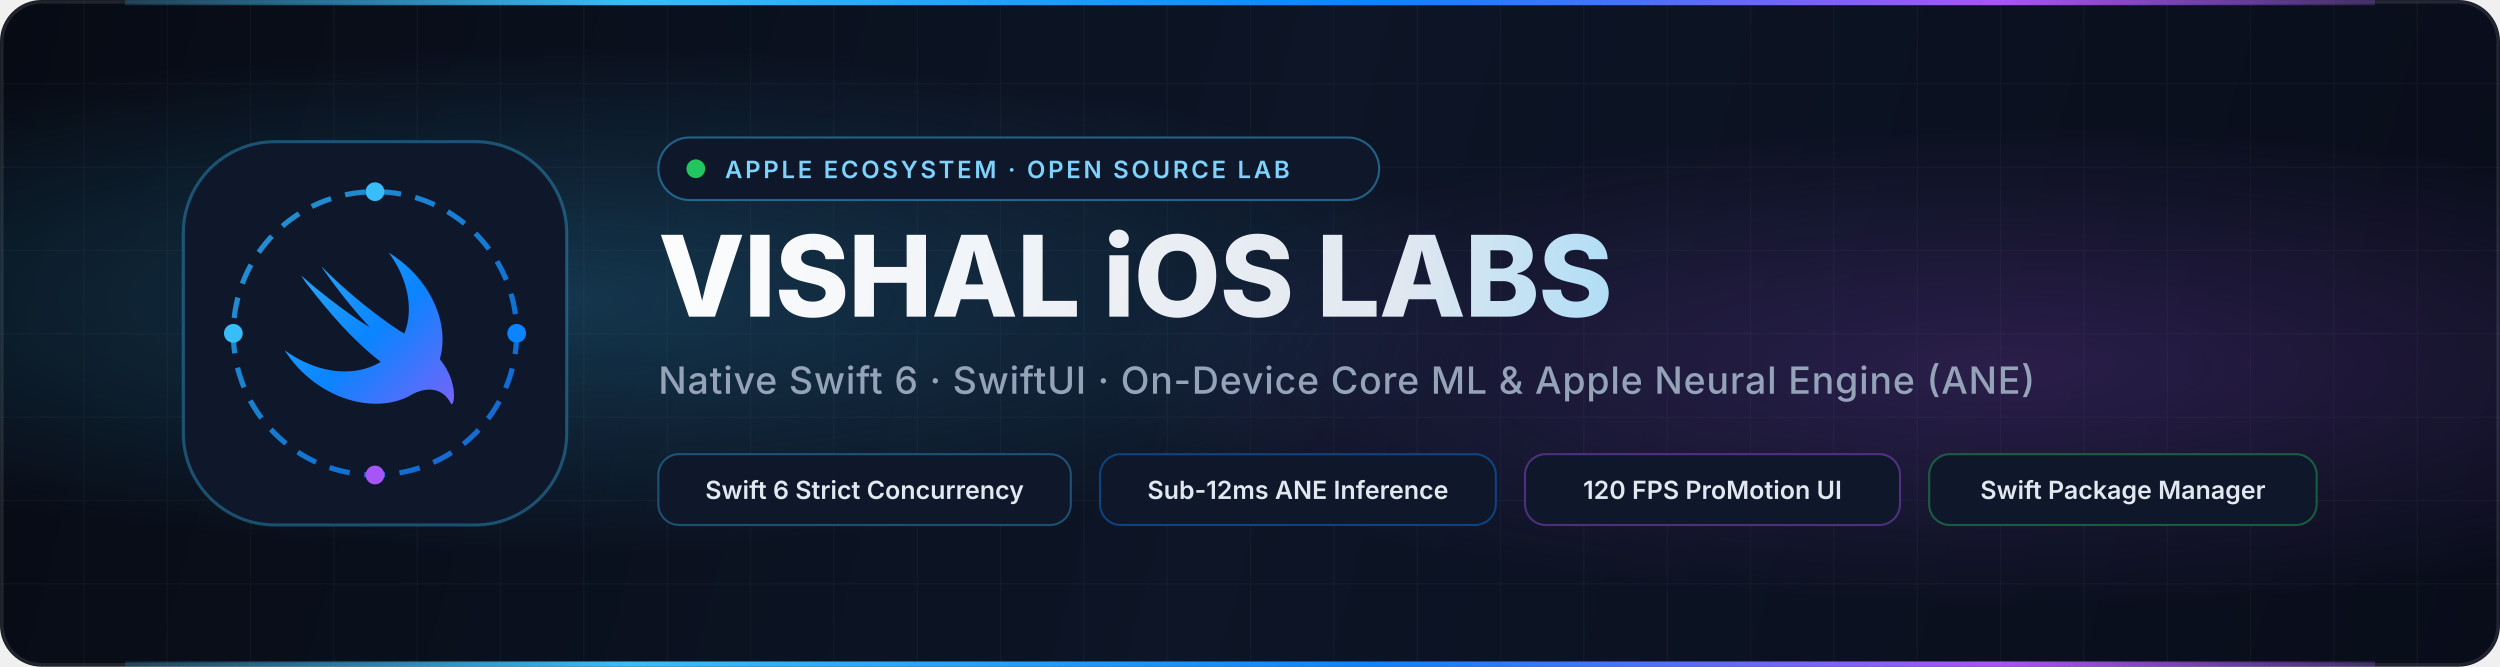
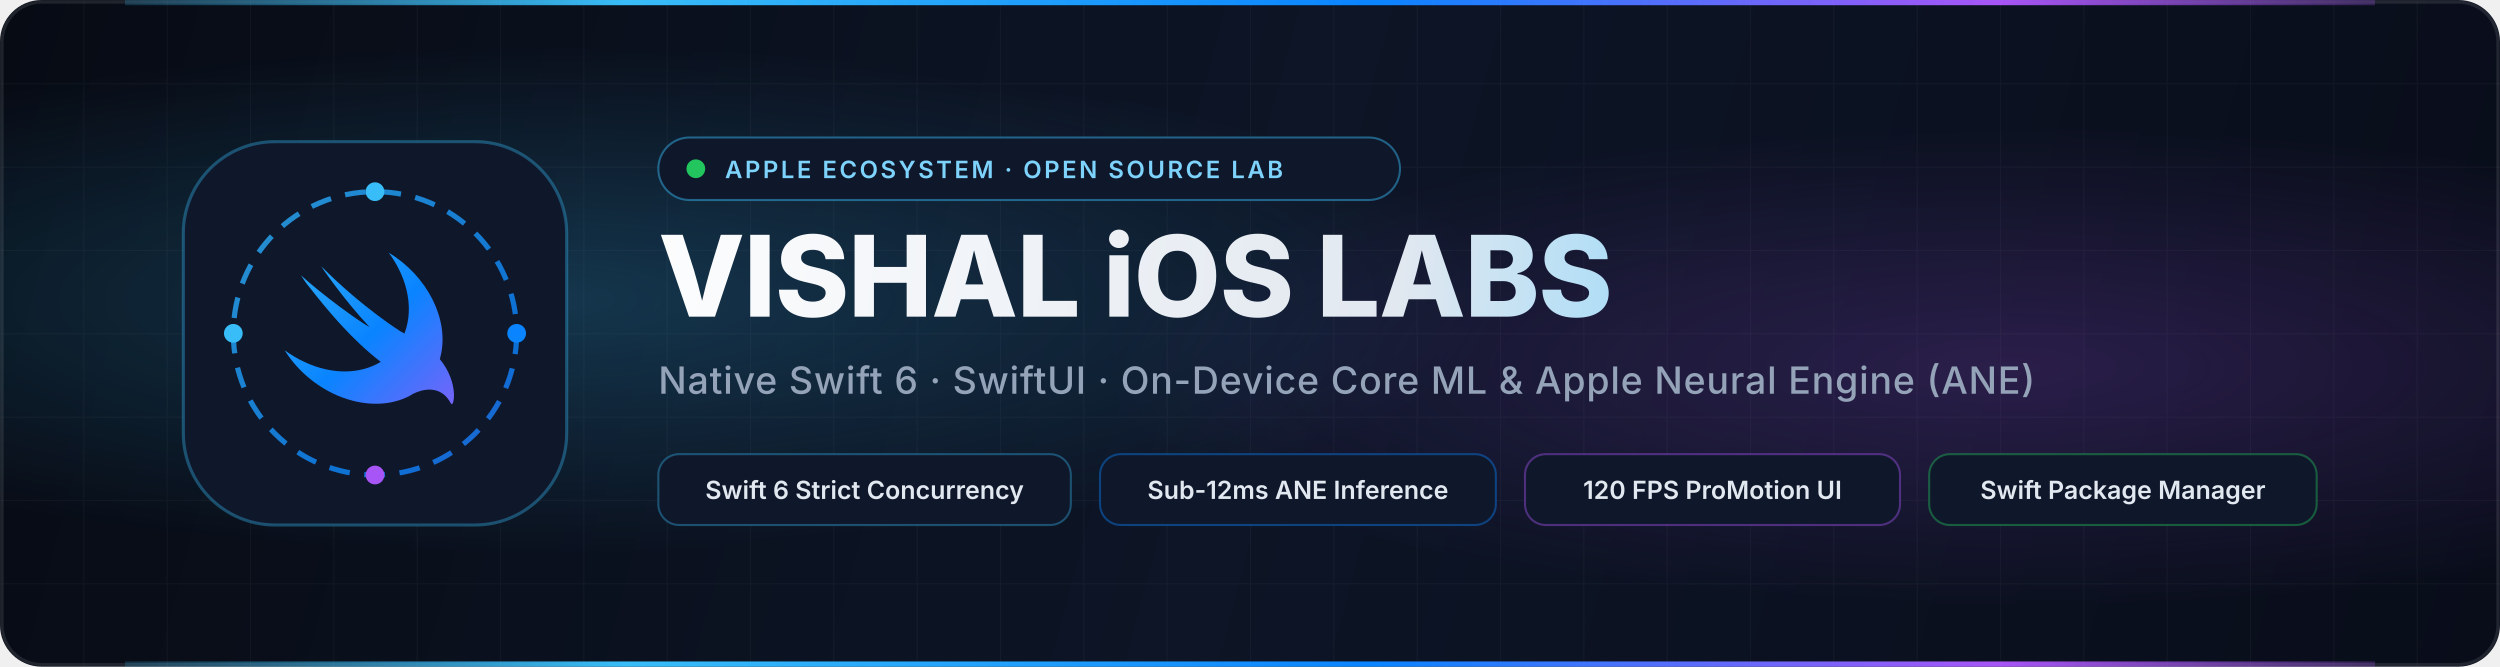
<svg xmlns="http://www.w3.org/2000/svg" width="1200" height="320" viewBox="0 0 1200 320" fill="none">
  <defs>
    <linearGradient id="bgGrad" x1="0" y1="0" x2="1200" y2="320" gradientUnits="userSpaceOnUse">
      <stop offset="0%" stop-color="#070B14" />
      <stop offset="50%" stop-color="#0D1526" />
      <stop offset="100%" stop-color="#090D1A" />
    </linearGradient>
    <radialGradient id="cyanGlow" cx="22%" cy="45%" r="38%">
      <stop offset="0%" stop-color="#38BDF8" stop-opacity="0.22" />
      <stop offset="100%" stop-color="#38BDF8" stop-opacity="0" />
    </radialGradient>
    <radialGradient id="purpleGlow" cx="80%" cy="55%" r="36%">
      <stop offset="0%" stop-color="#A855F7" stop-opacity="0.20" />
      <stop offset="100%" stop-color="#A855F7" stop-opacity="0" />
    </radialGradient>
    <linearGradient id="accentLine" x1="0" y1="0" x2="1200" y2="0" gradientUnits="userSpaceOnUse">
      <stop offset="0%" stop-color="#38BDF8" stop-opacity="0" />
      <stop offset="25%" stop-color="#38BDF8" />
      <stop offset="55%" stop-color="#0A84FF" />
      <stop offset="80%" stop-color="#A855F7" />
      <stop offset="100%" stop-color="#A855F7" stop-opacity="0" />
    </linearGradient>
    <linearGradient id="swiftGrad" x1="0" y1="0" x2="256" y2="256" gradientUnits="userSpaceOnUse">
      <stop offset="0%" stop-color="#38BDF8" />
      <stop offset="50%" stop-color="#0A84FF" />
      <stop offset="100%" stop-color="#A855F7" />
    </linearGradient>
    <linearGradient id="titleGrad" x1="280" y1="90" x2="880" y2="150" gradientUnits="userSpaceOnUse">
      <stop offset="0%" stop-color="#FFFFFF" />
      <stop offset="65%" stop-color="#E2E8F0" />
      <stop offset="100%" stop-color="#7DD3FC" />
    </linearGradient>
    <pattern id="grid" width="40" height="40" patternUnits="userSpaceOnUse">
      <path d="M 40 0 L 0 0 0 40" fill="none" stroke="#FFFFFF" stroke-opacity="0.035" stroke-width="1" />
    </pattern>
  </defs>
  <rect width="1200" height="320" rx="20" fill="url(#bgGrad)" />
  <rect width="1200" height="320" rx="20" fill="url(#grid)" />
  <rect width="1200" height="320" rx="20" fill="url(#cyanGlow)" />
  <rect width="1200" height="320" rx="20" fill="url(#purpleGlow)" />
  <rect x="1" y="1" width="1198" height="318" rx="19" stroke="#FFFFFF" stroke-opacity="0.10" stroke-width="1.5" />
  <rect x="60" y="0" width="1080" height="2.5" fill="url(#accentLine)" />
  <rect x="60" y="317.5" width="1080" height="2.5" fill="url(#accentLine)" />
  <g transform="translate(88, 68)">
    <rect width="184" height="184" rx="44" fill="#0F172A" stroke="#38BDF8" stroke-opacity="0.35" stroke-width="1.5" />
    <circle cx="92" cy="92" r="68" stroke="url(#swiftGrad)" stroke-width="2.5" stroke-dasharray="10 7" opacity="0.8" />
    <circle cx="92" cy="24" r="4.5" fill="#38BDF8" />
    <circle cx="160" cy="92" r="4.5" fill="#0A84FF" />
    <circle cx="92" cy="160" r="4.5" fill="#A855F7" />
    <circle cx="24" cy="92" r="4.5" fill="#38BDF8" />
    <g transform="translate(38, 38) scale(0.42)">
      <path fill="url(#swiftGrad)" d="M202.677 158.04C202.918 157.074 203.159 156.109 203.401 155.144C214.017 112.92 188.2 62.733 144.287 36.434C163.589 62.492 172.034 94.1 164.554 121.606C163.83 124.019 163.106 126.432 162.141 128.845C161.176 128.121 159.97 127.397 158.281 126.673C158.281 126.673 114.609 99.649 67.318 52.117C66.111 50.91 92.652 89.998 122.571 121.606C108.336 113.644 69.007 84.931 43.913 62.251C47.05 67.318 50.669 72.385 54.53 76.969C75.28 103.51 102.545 136.083 135.118 161.176C112.196 175.171 79.864 176.377 47.774 161.176C39.812 157.557 32.332 152.973 25.335 147.906C38.846 169.621 59.838 188.441 85.414 199.54C115.815 212.569 146.217 211.846 168.656 199.781C168.656 199.781 168.897 199.781 168.897 199.54C169.862 199.058 170.828 198.334 171.793 197.851C182.65 192.302 203.883 186.752 215.465 208.95C218.843 214.017 224.875 185.063 202.677 158.04Z" />
    </g>
  </g>
  <g transform="translate(316, 66)">
-     <rect width="346" height="30" rx="15" fill="#0F172A" stroke="#38BDF8" stroke-opacity="0.45" />
+     <rect width="356" height="30" rx="15" fill="#0F172A" stroke="#38BDF8" stroke-opacity="0.45" />
    <circle cx="18" cy="15" r="4.5" fill="#22C55E" />
-     <text x="32" y="19.5" fill="#7DD3FC" font-family="-apple-system, BlinkMacSystemFont, 'SF Pro Display', 'Segoe UI', sans-serif" font-size="11.5" font-weight="600" letter-spacing="1.3">APPLE ECOSYSTEM · OPEN SOURCE LAB</text>
+     <text x="32" y="19.5" fill="#7DD3FC" font-family="-apple-system, BlinkMacSystemFont, 'SF Pro Display', 'Segoe UI', sans-serif" font-size="11.5" font-weight="600" letter-spacing="1.2">APPLE ECOSYSTEM · OPEN SOURCE LAB</text>
  </g>
  <text x="316" y="152" fill="url(#titleGrad)" font-family="-apple-system, BlinkMacSystemFont, 'SF Pro Display', 'Segoe UI', sans-serif" font-size="54" font-weight="800" letter-spacing="-0.5">VISHAL iOS LABS</text>
  <text x="316" y="189" fill="#94A3B8" font-family="-apple-system, BlinkMacSystemFont, 'SF Pro Text', 'Segoe UI', sans-serif" font-size="18" font-weight="500" letter-spacing="0.4">Native Swift 6 · SwiftUI · On-Device Core ML &amp; Apple Neural Engine (ANE)</text>
  <g transform="translate(316, 218)">
    <rect x="0" y="0" width="198" height="34" rx="10" fill="#0F172A" stroke="#38BDF8" stroke-opacity="0.35" />
    <text x="99" y="21.5" text-anchor="middle" fill="#E2E8F0" font-family="-apple-system, BlinkMacSystemFont, 'SF Pro Text', sans-serif" font-size="12" font-weight="600">Swift 6 Strict Concurrency</text>
    <rect x="212" y="0" width="190" height="34" rx="10" fill="#0F172A" stroke="#0A84FF" stroke-opacity="0.4" />
    <text x="307" y="21.5" text-anchor="middle" fill="#E2E8F0" font-family="-apple-system, BlinkMacSystemFont, 'SF Pro Text', sans-serif" font-size="12" font-weight="600">Sub-12ms ANE Inference</text>
    <rect x="416" y="0" width="180" height="34" rx="10" fill="#0F172A" stroke="#A855F7" stroke-opacity="0.4" />
    <text x="506" y="21.5" text-anchor="middle" fill="#E2E8F0" font-family="-apple-system, BlinkMacSystemFont, 'SF Pro Text', sans-serif" font-size="12" font-weight="600">120 FPS ProMotion UI</text>
    <rect x="610" y="0" width="186" height="34" rx="10" fill="#0F172A" stroke="#22C55E" stroke-opacity="0.4" />
    <text x="703" y="21.5" text-anchor="middle" fill="#E2E8F0" font-family="-apple-system, BlinkMacSystemFont, 'SF Pro Text', sans-serif" font-size="12" font-weight="600">Swift Package Manager</text>
  </g>
</svg>
